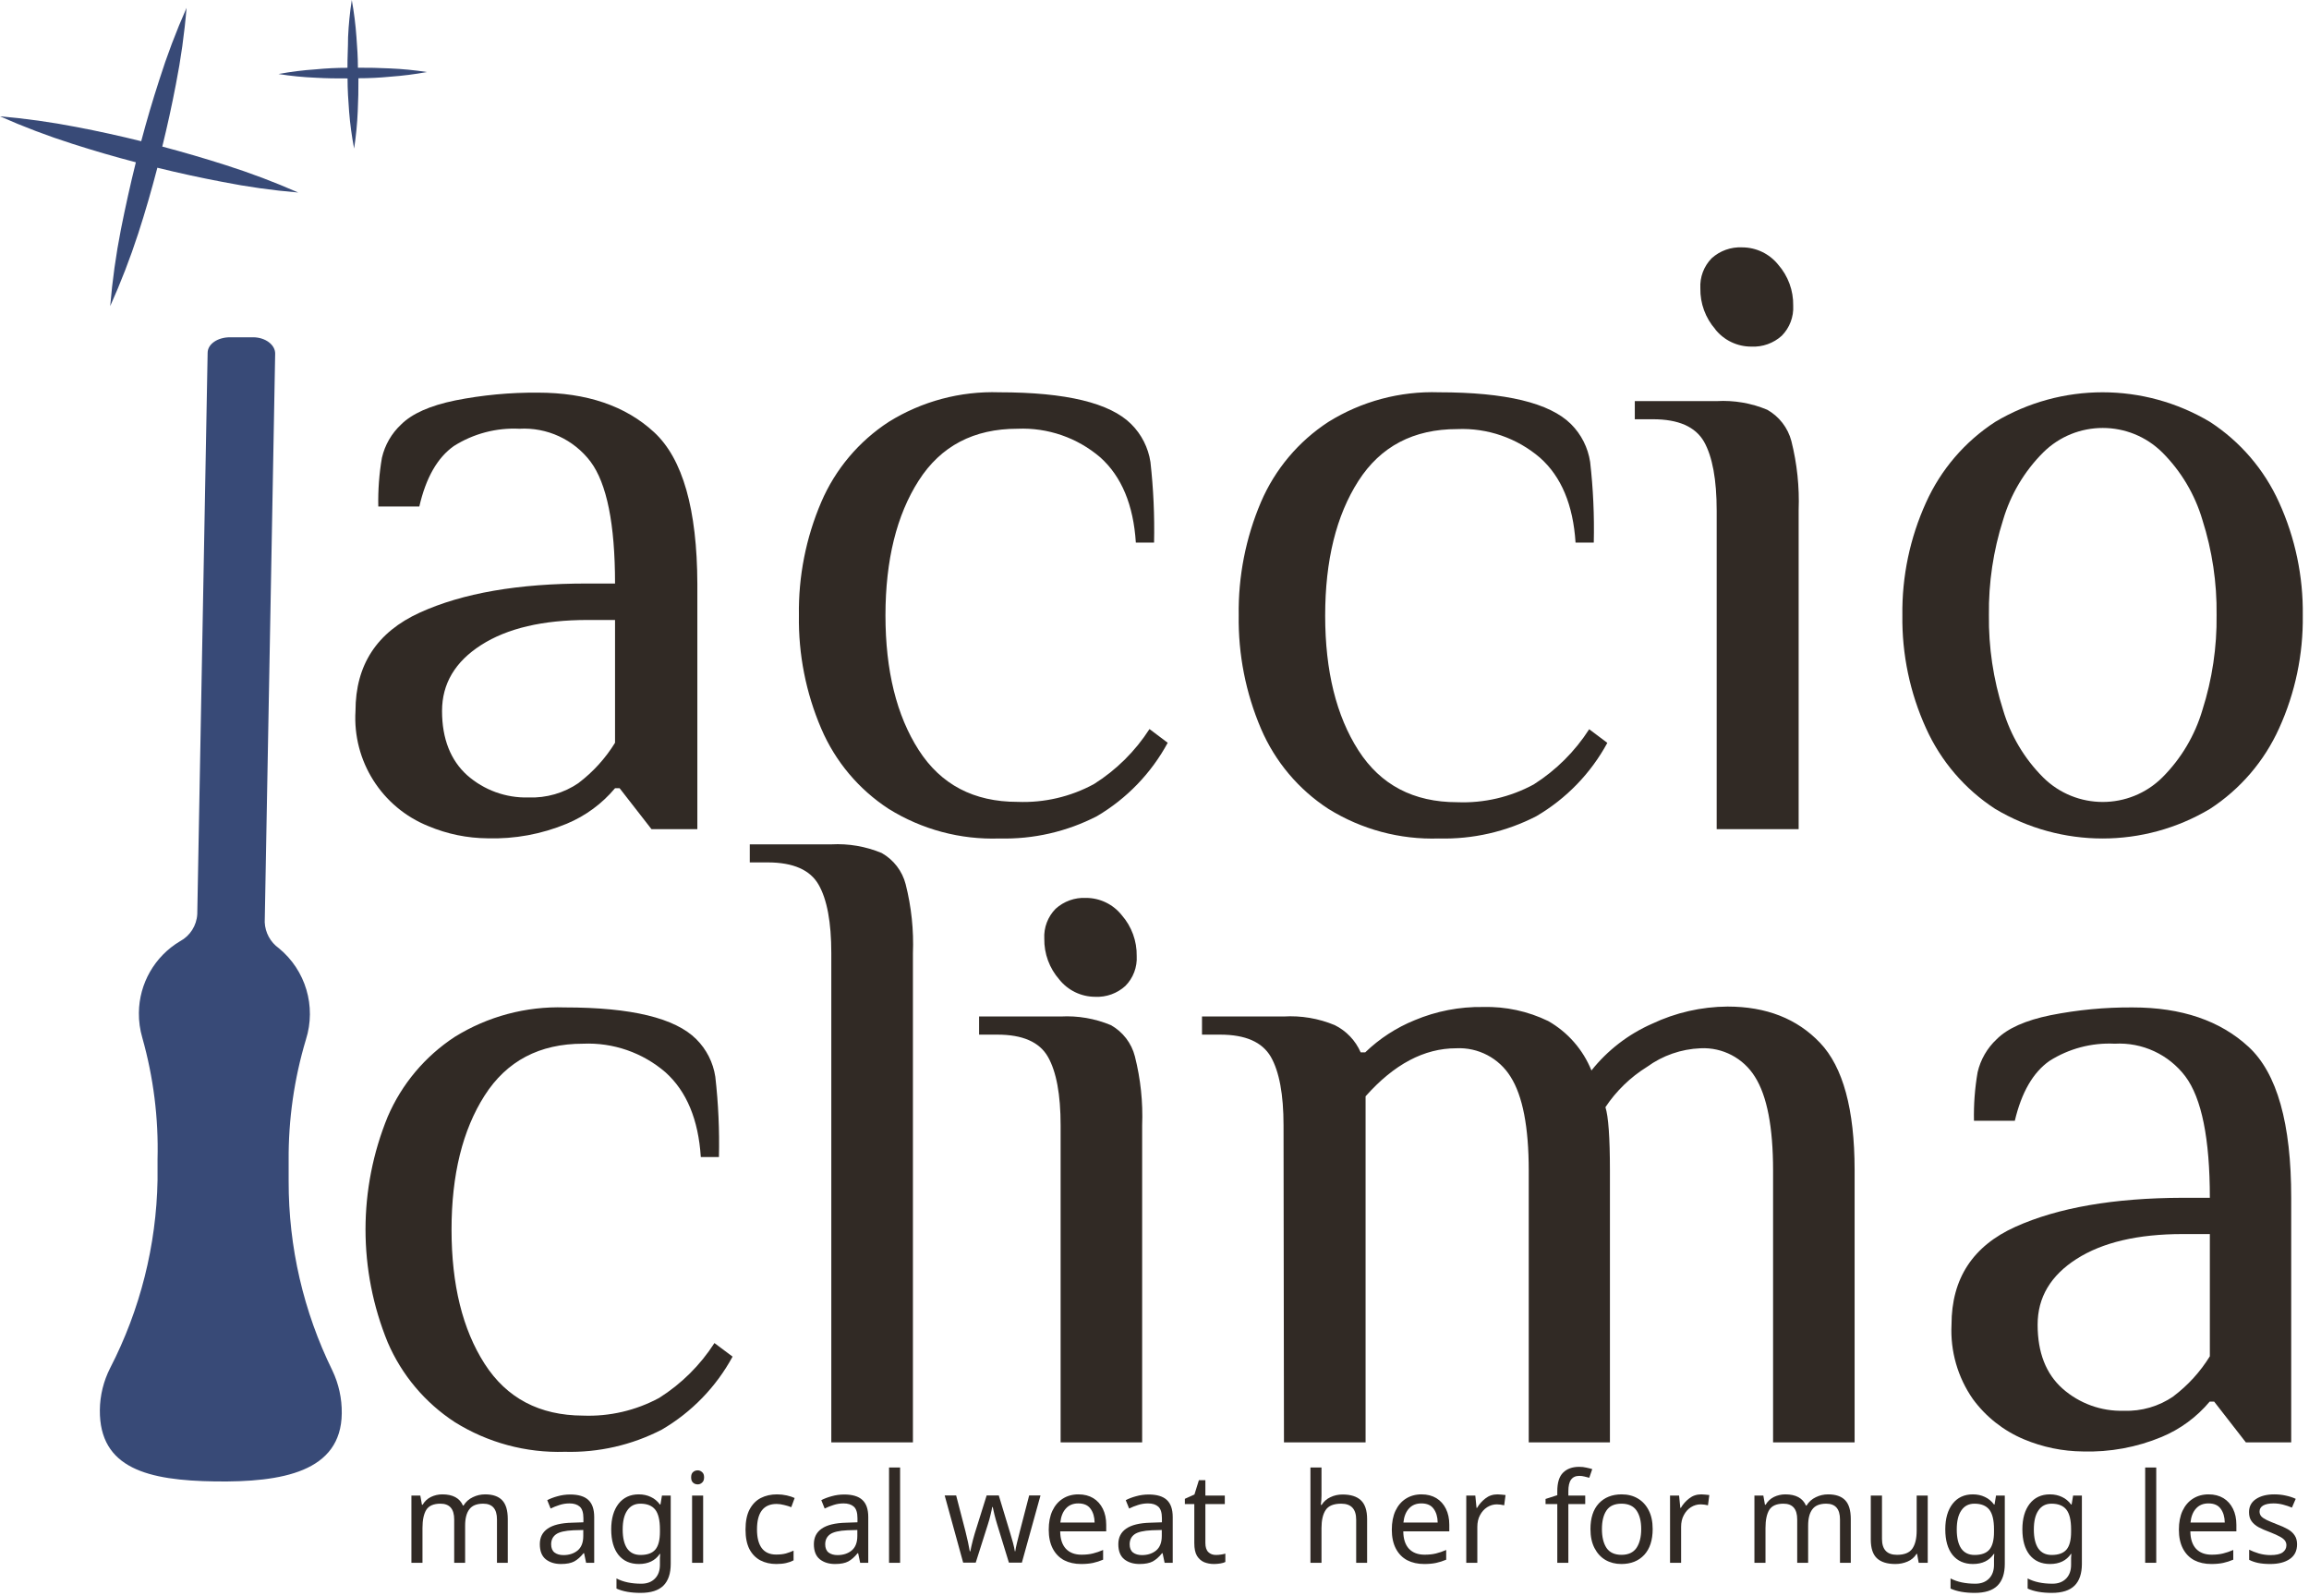
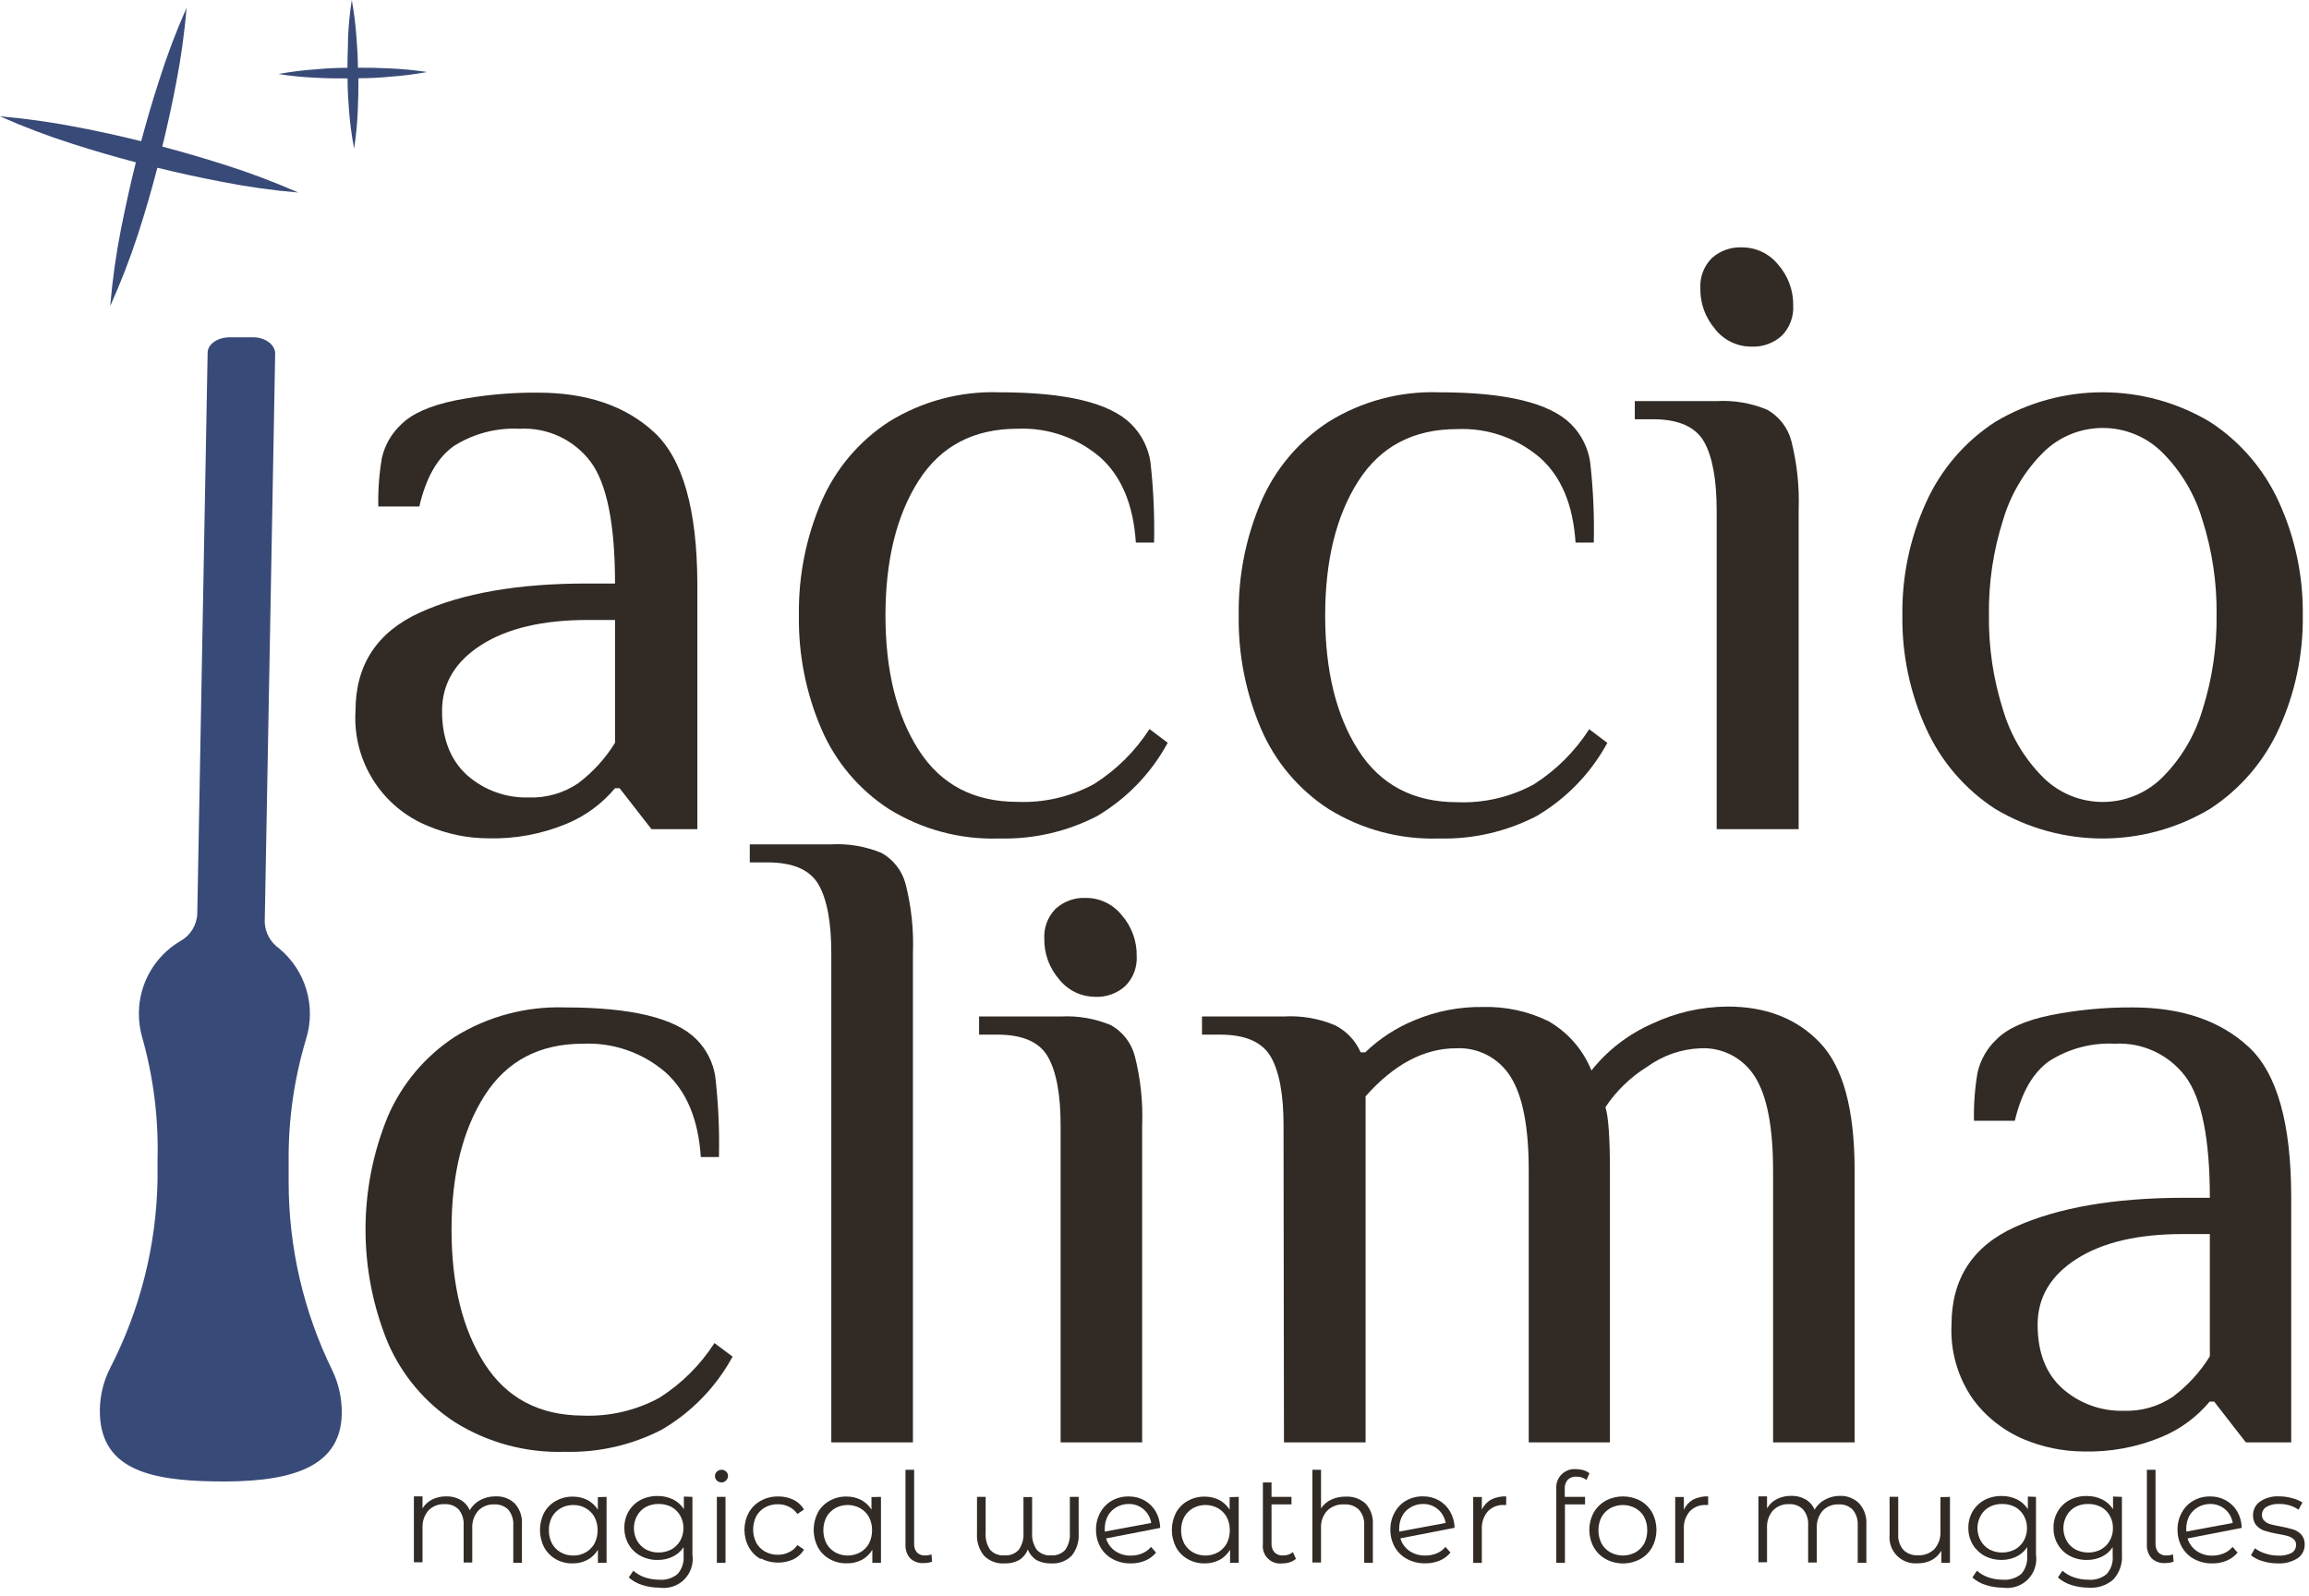
<svg xmlns="http://www.w3.org/2000/svg" id="Layer_1" data-name="Layer 1" viewBox="0 0 267.34 184.74">
  <path d="M49.6,95.65a13.49,13.49,0,0,1-8.44-13.33q0-8,7.44-11.39t19.45-3.37h3.16q0-10.33-2.85-14.13a9.65,9.65,0,0,0-8.22-3.79,13,13,0,0,0-7.59,2c-1.9,1.34-3.23,3.66-4,7H43.8A29.58,29.58,0,0,1,44.22,53a7.61,7.61,0,0,1,2.22-3.85q1.89-1.89,6.27-2.79a47.28,47.28,0,0,1,9.54-.9q8.53,0,13.49,4.59t5,17.55V96H75.43l-3.69-4.74h-.53a14.62,14.62,0,0,1-5.59,4.11,22.12,22.12,0,0,1-9.17,1.69A18,18,0,0,1,49.6,95.65Zm17.39-5A17.08,17.08,0,0,0,71.21,86V71.78H68.05q-7.81,0-12.34,2.9t-4.53,7.64c0,3.23,1,5.71,2.9,7.43a10.3,10.3,0,0,0,7.11,2.58A9.62,9.62,0,0,0,67,90.65Z" style="fill:#312a25" />
  <path d="M102.89,93.65a20.89,20.89,0,0,1-7.8-9.28A32,32,0,0,1,92.5,71.25a32.09,32.09,0,0,1,2.59-13.13,20.92,20.92,0,0,1,7.8-9.27,22.78,22.78,0,0,1,12.81-3.43q11.6,0,15.28,3.69a7.84,7.84,0,0,1,2.22,4.38,70.11,70.11,0,0,1,.42,9.33h-2.11q-.42-6.54-4.11-9.86a13.82,13.82,0,0,0-9.6-3.32q-7.59,0-11.43,6t-3.85,15.6q0,9.6,3.85,15.6t11.43,6a17.11,17.11,0,0,0,8.86-2.06,20.86,20.86,0,0,0,6.43-6.37L135.2,86A22.06,22.06,0,0,1,127,94.5a23.32,23.32,0,0,1-11.28,2.58A22.78,22.78,0,0,1,102.89,93.65Z" style="fill:#312a25" />
  <path d="M153.8,93.65a20.89,20.89,0,0,1-7.8-9.28,32.17,32.17,0,0,1-2.58-13.12A32.25,32.25,0,0,1,146,58.12a20.92,20.92,0,0,1,7.8-9.27,22.8,22.8,0,0,1,12.81-3.43q11.59,0,15.29,3.69a7.83,7.83,0,0,1,2.21,4.38,68.38,68.38,0,0,1,.42,9.33h-2.11Q182,56.28,178.31,53a13.81,13.81,0,0,0-9.59-3.32q-7.59,0-11.44,6t-3.85,15.6q0,9.6,3.85,15.6t11.44,6a17.14,17.14,0,0,0,8.86-2.06A21,21,0,0,0,184,84.43l2.1,1.58a22,22,0,0,1-8.22,8.49,23.26,23.26,0,0,1-11.28,2.58A22.8,22.8,0,0,1,153.8,93.65Z" style="fill:#312a25" />
  <path d="M198.76,59.13q0-5.39-1.47-8c-1-1.72-2.95-2.59-5.91-2.59h-2.1v-2.1h9.48a13.23,13.23,0,0,1,5.85,1,5.87,5.87,0,0,1,2.8,3.63,28.36,28.36,0,0,1,.84,8V96h-9.49Zm-.15-21a7,7,0,0,1-1.74-4.75,4.61,4.61,0,0,1,1.31-3.48,4.91,4.91,0,0,1,3.53-1.26,5.36,5.36,0,0,1,4.17,2,7,7,0,0,1,1.74,4.75,4.61,4.61,0,0,1-1.32,3.48,4.89,4.89,0,0,1-3.53,1.26A5.32,5.32,0,0,1,198.61,38.15Z" style="fill:#312a25" />
  <path d="M231,93.65a21.83,21.83,0,0,1-8-9.33,30.59,30.59,0,0,1-2.74-13.07A30.59,30.59,0,0,1,223,58.18a21.83,21.83,0,0,1,8-9.33,24.27,24.27,0,0,1,24.88,0,21.83,21.83,0,0,1,8,9.33,30.59,30.59,0,0,1,2.74,13.07,30.59,30.59,0,0,1-2.74,13.07,21.83,21.83,0,0,1-8,9.33,24.27,24.27,0,0,1-24.88,0ZM250.37,90a18.41,18.41,0,0,0,4.63-7.8,34.78,34.78,0,0,0,1.64-11,34.78,34.78,0,0,0-1.64-11,18.41,18.41,0,0,0-4.63-7.8,9.8,9.8,0,0,0-13.82,0,18.41,18.41,0,0,0-4.63,7.8,34.78,34.78,0,0,0-1.64,11,34.78,34.78,0,0,0,1.64,11,18.41,18.41,0,0,0,4.63,7.8,9.8,9.8,0,0,0,13.82,0Z" style="fill:#312a25" />
  <path d="M52.65,164.65a20.85,20.85,0,0,1-7.76-9.23,34.49,34.49,0,0,1,0-26.13,20.93,20.93,0,0,1,7.76-9.24,22.75,22.75,0,0,1,12.75-3.41q11.55,0,15.22,3.68a7.76,7.76,0,0,1,2.2,4.35,67.88,67.88,0,0,1,.42,9.29h-2.1q-.42-6.51-4.09-9.81a13.7,13.7,0,0,0-9.55-3.31q-7.56,0-11.39,6t-3.83,15.53q0,9.56,3.83,15.53t11.39,6a17.18,17.18,0,0,0,8.82-2.05,20.81,20.81,0,0,0,6.4-6.35l2.1,1.57a21.87,21.87,0,0,1-8.19,8.45,23.09,23.09,0,0,1-11.23,2.57A22.67,22.67,0,0,1,52.65,164.65Z" style="fill:#312a25" />
  <path d="M96.25,110.35q0-5.35-1.47-7.92t-5.87-2.58h-2.1V97.76h9.44a13.33,13.33,0,0,1,5.83,1,5.82,5.82,0,0,1,2.78,3.62,28.09,28.09,0,0,1,.84,8V167H96.25Z" style="fill:#312a25" />
  <path d="M122.8,130.29q0-5.35-1.47-7.93t-5.88-2.57h-2.09v-2.1h9.44a13.23,13.23,0,0,1,5.82,1,5.79,5.79,0,0,1,2.78,3.62,28.09,28.09,0,0,1,.84,8V167H122.8Zm-.16-16.89a7,7,0,0,1-1.73-4.72,4.58,4.58,0,0,1,1.31-3.46,4.88,4.88,0,0,1,3.52-1.26,5.29,5.29,0,0,1,4.14,2,7,7,0,0,1,1.73,4.73,4.56,4.56,0,0,1-1.31,3.46,4.84,4.84,0,0,1-3.51,1.26A5.33,5.33,0,0,1,122.64,113.4Z" style="fill:#312a25" />
  <path d="M148.61,130.29q0-5.35-1.47-7.93c-1-1.71-2.93-2.57-5.87-2.57h-2.1v-2.1h9.44a13.31,13.31,0,0,1,5.93,1,6.36,6.36,0,0,1,3,3.15h.53a18,18,0,0,1,5.72-3.72,19.63,19.63,0,0,1,7.92-1.53,16.28,16.28,0,0,1,7.55,1.63,11.57,11.57,0,0,1,5,5.72,18.48,18.48,0,0,1,7-5.4,20.77,20.77,0,0,1,8.76-2q6.72,0,10.71,4.2t4,14.69V167h-9.44V135.53q0-7.55-2.1-10.86a7,7,0,0,0-6.3-3.3,11.26,11.26,0,0,0-6.19,2.15,15.76,15.76,0,0,0-4.82,4.67c.34,1.05.52,3.5.52,7.34V167H177V135.53q0-7.55-2.1-10.86a7,7,0,0,0-6.3-3.3q-5.56,0-10.49,5.56V167h-9.45Z" style="fill:#312a25" />
  <path d="M234.35,166.65a14.08,14.08,0,0,1-5.93-4.67,13.86,13.86,0,0,1-2.47-8.61q0-8,7.4-11.33t19.36-3.36h3.15q0-10.27-2.84-14.06a9.58,9.58,0,0,0-8.18-3.78,12.89,12.89,0,0,0-7.56,2c-1.89,1.33-3.22,3.63-4,6.92h-4.73a29.23,29.23,0,0,1,.42-5.61,7.57,7.57,0,0,1,2.21-3.83q1.89-1.89,6.24-2.78a47,47,0,0,1,9.5-.9q8.49,0,13.43,4.57t4.93,17.47V167h-5.25l-3.67-4.72h-.52a14.55,14.55,0,0,1-5.56,4.09,22,22,0,0,1-9.13,1.68A18,18,0,0,1,234.35,166.65Zm17.31-5a16.93,16.93,0,0,0,4.2-4.62V142.88h-3.15q-7.77,0-12.28,2.88t-4.51,7.61q0,4.83,2.88,7.4a10.26,10.26,0,0,0,7.09,2.57A9.54,9.54,0,0,0,251.66,161.66Z" style="fill:#312a25" />
-   <text transform="translate(46.4 180.94)" style="font-size:14.512px;fill:#312a25;font-family:MontserratAlternates-Regular, Montserrat Alternates">
-     <tspan style="letter-spacing:0.002em">m</tspan>
-     <tspan x="15.43" y="0">agi</tspan>
-     <tspan x="39.12" y="0" style="letter-spacing:-0.009em">c</tspan>
-     <tspan x="47.16" y="0">al weat</tspan>
-     <tspan x="104.09" y="0" style="letter-spacing:0.002em">h</tspan>
-     <tspan x="113.95" y="0">er </tspan>
-     <tspan x="132.33" y="0" style="letter-spacing:-0.009em">f</tspan>
-     <tspan x="136.95" y="0">or mugg</tspan>
-     <tspan x="200.74" y="0" style="letter-spacing:-0.01em">l</tspan>
-     <tspan x="205.08" y="0" style="letter-spacing:0em">es</tspan>
-   </text>
+   <path d="M59.61,174.08a3.29,3.29,0,0,1,.82,2.43v4.43h-1v-4.32a2.61,2.61,0,0,0-.57-1.82,2.12,2.12,0,0,0-1.62-.62,2.42,2.42,0,0,0-1.87.73,2.84,2.84,0,0,0-.69,2v4h-1v-4.32a2.61,2.61,0,0,0-.57-1.82,2.11,2.11,0,0,0-1.63-.62,2.43,2.43,0,0,0-1.87.73,2.84,2.84,0,0,0-.69,2v4h-1v-7.63h1v1.39A2.77,2.77,0,0,1,50,173.63a3.6,3.6,0,0,1,1.67-.38,3.17,3.17,0,0,1,1.66.41,2.54,2.54,0,0,1,1.06,1.2,2.93,2.93,0,0,1,1.21-1.18,3.66,3.66,0,0,1,1.8-.43A3,3,0,0,1,59.61,174.08Z" style="fill:#312a25" />
+   <path d="M70.23,173.31v7.63h-1v-1.51A3.17,3.17,0,0,1,68,180.61a3.58,3.58,0,0,1-1.72.4,3.86,3.86,0,0,1-1.94-.49A3.56,3.56,0,0,1,63,179.14a4.39,4.39,0,0,1,0-4,3.47,3.47,0,0,1,1.37-1.37,3.86,3.86,0,0,1,1.94-.49,3.71,3.71,0,0,1,1.68.38,3.17,3.17,0,0,1,1.23,1.13v-1.45Zm-2.41,6.42a2.71,2.71,0,0,0,1-1,3.21,3.21,0,0,0,.37-1.56,3.17,3.17,0,0,0-.37-1.55,2.71,2.71,0,0,0-1-1,2.81,2.81,0,0,0-1.44-.37,2.86,2.86,0,0,0-1.46.37,2.62,2.62,0,0,0-1,1,3.17,3.17,0,0,0-.37,1.55,3.21,3.21,0,0,0,.37,1.56,2.62,2.62,0,0,0,1,1,2.86,2.86,0,0,0,1.46.37A2.81,2.81,0,0,0,67.82,179.73Z" style="fill:#312a25" />
+   <path d="M80.17,173.31V180a3.36,3.36,0,0,1-3.82,3.82,6.61,6.61,0,0,1-2-.31,4.21,4.21,0,0,1-1.55-.87l.53-.78a3.9,3.9,0,0,0,1.34.77,5.11,5.11,0,0,0,1.66.27,2.91,2.91,0,0,0,2.13-.67,2.83,2.83,0,0,0,.69-2.1v-1a3.12,3.12,0,0,1-1.26,1.1,3.91,3.91,0,0,1-1.72.38,4.07,4.07,0,0,1-2-.47,3.51,3.51,0,0,1-1.38-1.32,3.77,3.77,0,0,1-.5-1.92,3.71,3.71,0,0,1,.5-1.92,3.45,3.45,0,0,1,1.37-1.31,4.11,4.11,0,0,1,2-.46,3.92,3.92,0,0,1,1.76.39,3.19,3.19,0,0,1,1.26,1.13v-1.46Zm-2.41,6.07a2.68,2.68,0,0,0,1-1,2.92,2.92,0,0,0,.37-1.45,2.87,2.87,0,0,0-.37-1.45,2.68,2.68,0,0,0-1-1,3.19,3.19,0,0,0-1.5-.35,3.06,3.06,0,0,0-1.49.35,2.62,2.62,0,0,0-1,1,3,3,0,0,0,0,2.91,2.72,2.72,0,0,0,1,1,3.07,3.07,0,0,0,1.49.36A3.14,3.14,0,0,0,77.76,179.38Z" style="fill:#312a25" />
+   <path d="M83,171.42a.69.69,0,0,1-.22-.52.7.7,0,0,1,.22-.51.74.74,0,0,1,.54-.22.72.72,0,0,1,.53.21.66.66,0,0,1,.22.5.76.76,0,0,1-1.29.54Zm0,1.89h1v7.63h-1Z" style="fill:#312a25" />
+   <path d="M88.1,180.52a3.47,3.47,0,0,1-1.4-1.39,4.2,4.2,0,0,1,0-4,3.51,3.51,0,0,1,1.4-1.38,4.08,4.08,0,0,1,2-.49,4,4,0,0,1,1.76.38,2.92,2.92,0,0,1,1.23,1.13l-.77.52a2.38,2.38,0,0,0-1-.85,2.77,2.77,0,0,0-1.26-.28,3,3,0,0,0-1.49.37,2.67,2.67,0,0,0-1,1,3.45,3.45,0,0,0,0,3.11,2.67,2.67,0,0,0,1,1,3,3,0,0,0,1.49.37,2.77,2.77,0,0,0,1.26-.28,2.28,2.28,0,0,0,1-.84l.77.52a2.92,2.92,0,0,1-1.23,1.13,4.34,4.34,0,0,1-3.78-.11Z" style="fill:#312a25" />
+   <path d="M102,173.31v7.63h-1v-1.51a3.17,3.17,0,0,1-1.23,1.18A3.61,3.61,0,0,1,98,181a3.83,3.83,0,0,1-1.94-.49,3.5,3.5,0,0,1-1.37-1.38,4.39,4.39,0,0,1,0-4,3.41,3.41,0,0,1,1.37-1.37,3.83,3.83,0,0,1,1.94-.49,3.71,3.71,0,0,1,1.68.38,3.21,3.21,0,0,1,1.22,1.13v-1.45Zm-2.4,6.42a2.71,2.71,0,0,0,1-1,3.33,3.33,0,0,0,.37-1.56,3.29,3.29,0,0,0-.37-1.55,2.71,2.71,0,0,0-1-1,3,3,0,0,0-2.9,0,2.71,2.71,0,0,0-1,1,3.29,3.29,0,0,0-.37,1.55,3.33,3.33,0,0,0,.37,1.56,2.71,2.71,0,0,0,1,1,3,3,0,0,0,2.9,0Z" style="fill:#312a25" />
+   <path d="M105.39,180.43a2.22,2.22,0,0,1-.55-1.61v-8.65h1v8.56a1.5,1.5,0,0,0,.31,1,1.24,1.24,0,0,0,1,.36,1.82,1.82,0,0,0,.7-.13l.07.85a2.68,2.68,0,0,1-.93.16A2.11,2.11,0,0,1,105.39,180.43Z" style="fill:#312a25" />
+   <path d="M124.89,173.31v4.22a3.72,3.72,0,0,1-.81,2.59,3.06,3.06,0,0,1-2.4.89,3.41,3.41,0,0,1-1.67-.38,2.5,2.5,0,0,1-1-1.23,2.56,2.56,0,0,1-1,1.22,3.31,3.31,0,0,1-1.68.39,3.06,3.06,0,0,1-2.4-.89,3.72,3.72,0,0,1-.81-2.59v-4.22h1v4.13a3.15,3.15,0,0,0,.52,2,2,2,0,0,0,1.66.64,2,2,0,0,0,1.66-.65,3.13,3.13,0,0,0,.54-2v-4.1h1v4.1a3.13,3.13,0,0,0,.54,2,2,2,0,0,0,1.67.65,2,2,0,0,0,1.63-.64,3.15,3.15,0,0,0,.53-2v-4.13Z" style="fill:#312a25" />
+   <path d="M132.27,179.84a2.58,2.58,0,0,0,1-.74l.58.66a3.17,3.17,0,0,1-1.26.93,4.11,4.11,0,0,1-1.67.32,4.22,4.22,0,0,1-2.09-.5,3.56,3.56,0,0,1-1.42-1.38,4,4,0,0,1-.51-2,4,4,0,0,1,.49-2,3.49,3.49,0,0,1,1.34-1.38,3.82,3.82,0,0,1,1.95-.49,3.66,3.66,0,0,1,1.83.46,3.52,3.52,0,0,1,1.31,1.29,4,4,0,0,1,.51,1.89l-6.27,1.22a2.73,2.73,0,0,0,1.06,1.46,3.1,3.1,0,0,0,1.82.53A3.33,3.33,0,0,0,132.27,179.84Zm-3-5.34a2.61,2.61,0,0,0-1,1,3.09,3.09,0,0,0-.36,1.51,2.21,2.21,0,0,0,0,.32l5.38-1a2.64,2.64,0,0,0-.88-1.58,2.59,2.59,0,0,0-1.74-.62A2.82,2.82,0,0,0,129.27,174.5Z" style="fill:#312a25" />
+   <path d="M143.42,173.31v7.63h-1v-1.51a3.17,3.17,0,0,1-1.23,1.18,3.61,3.61,0,0,1-1.72.4,3.83,3.83,0,0,1-1.94-.49,3.5,3.5,0,0,1-1.37-1.38,4.39,4.39,0,0,1,0-4,3.41,3.41,0,0,1,1.37-1.37,3.83,3.83,0,0,1,1.94-.49,3.71,3.71,0,0,1,1.68.38,3.21,3.21,0,0,1,1.22,1.13v-1.45Zm-2.4,6.42a2.71,2.71,0,0,0,1-1,3.33,3.33,0,0,0,.37-1.56,3.29,3.29,0,0,0-.37-1.55,2.71,2.71,0,0,0-1-1,3,3,0,0,0-2.9,0,2.71,2.71,0,0,0-1,1,3.29,3.29,0,0,0-.37,1.55,3.33,3.33,0,0,0,.37,1.56,2.71,2.71,0,0,0,1,1,3,3,0,0,0,2.9,0Z" style="fill:#312a25" />
+   <path d="M150.05,180.48a2.12,2.12,0,0,1-.71.4,2.84,2.84,0,0,1-.88.13,2,2,0,0,1-2.24-2.22v-7.15h1v1.67h2.31v.87h-2.31v4.55a1.42,1.42,0,0,0,.34,1,1.25,1.25,0,0,0,1,.36,1.63,1.63,0,0,0,1.13-.39Z" style="fill:#312a25" />
+   <path d="M158.1,174.08a3.25,3.25,0,0,1,.85,2.43v4.43h-1v-4.32a2.53,2.53,0,0,0-.6-1.82,2.23,2.23,0,0,0-1.69-.62,2.61,2.61,0,0,0-2,.73,2.76,2.76,0,0,0-.71,2v4h-1V170.17h1v4.47a2.77,2.77,0,0,1,1.16-1,3.82,3.82,0,0,1,1.69-.36A3.16,3.16,0,0,1,158.1,174.08Z" style="fill:#312a25" />
+   <path d="M166.36,179.84a2.58,2.58,0,0,0,1-.74l.58.66a3.24,3.24,0,0,1-1.26.93A4.11,4.11,0,0,1,165,181a4.22,4.22,0,0,1-2.09-.5,3.56,3.56,0,0,1-1.42-1.38,4,4,0,0,1-.51-2,4,4,0,0,1,.49-2,3.49,3.49,0,0,1,1.34-1.38,3.81,3.81,0,0,1,1.94-.49,3.67,3.67,0,0,1,1.84.46,3.43,3.43,0,0,1,1.3,1.29,3.87,3.87,0,0,1,.52,1.89l-6.27,1.22a2.66,2.66,0,0,0,1.05,1.46,3.15,3.15,0,0,0,1.82.53A3.34,3.34,0,0,0,166.36,179.84Zm-3-5.34a2.52,2.52,0,0,0-1,1,3.09,3.09,0,0,0-.36,1.51,2.21,2.21,0,0,0,0,.32l5.38-1a2.65,2.65,0,0,0-.89-1.58,2.56,2.56,0,0,0-1.74-.62A2.85,2.85,0,0,0,163.35,174.5Z" style="fill:#312a25" />
+   <path d="M172.61,173.64a3.69,3.69,0,0,1,1.78-.39v1h-.25a2.4,2.4,0,0,0-1.88.74,2.91,2.91,0,0,0-.69,2.07v3.89h-1v-7.63h1v1.49A2.48,2.48,0,0,1,172.61,173.64Z" style="fill:#312a25" />
+   <path d="M181.51,171.33a1.52,1.52,0,0,0-.34,1.08v.9h2.35v.87h-2.33v6.76h-1v-8.58a2.11,2.11,0,0,1,2.31-2.26,2.94,2.94,0,0,1,.84.12,2.05,2.05,0,0,1,.69.36l-.35.77a1.72,1.72,0,0,0-1.14-.38A1.3,1.3,0,0,0,181.51,171.33Z" style="fill:#312a25" />
+   <path d="M185.91,180.51a3.61,3.61,0,0,1-1.39-1.38,4.2,4.2,0,0,1,0-4,3.61,3.61,0,0,1,1.39-1.38,4.29,4.29,0,0,1,4,0,3.52,3.52,0,0,1,1.38,1.38,4.27,4.27,0,0,1,0,4,3.52,3.52,0,0,1-1.38,1.38,4.21,4.21,0,0,1-4,0Zm3.45-.78a2.69,2.69,0,0,0,1-1,3.32,3.32,0,0,0,.36-1.56,3.28,3.28,0,0,0-.36-1.55,2.69,2.69,0,0,0-1-1,3.07,3.07,0,0,0-2.92,0,2.71,2.71,0,0,0-1,1,3.29,3.29,0,0,0-.37,1.55,3.33,3.33,0,0,0,.37,1.56,2.71,2.71,0,0,0,1,1,3.07,3.07,0,0,0,2.92,0Z" style="fill:#312a25" />
+   <path d="M196,173.64a3.65,3.65,0,0,1,1.77-.39v1h-.24a2.41,2.41,0,0,0-1.89.74,2.9,2.9,0,0,0-.68,2.07v3.89h-1v-7.63h1v1.49A2.56,2.56,0,0,1,196,173.64Z" style="fill:#312a25" />
+   <path d="M215.27,174.08a3.29,3.29,0,0,1,.82,2.43v4.43h-1v-4.32a2.61,2.61,0,0,0-.57-1.82,2.1,2.1,0,0,0-1.62-.62,2.43,2.43,0,0,0-1.87.73,2.88,2.88,0,0,0-.68,2v4h-1v-4.32a2.57,2.57,0,0,0-.58-1.82,2.11,2.11,0,0,0-1.63-.62,2.43,2.43,0,0,0-1.86.73,2.84,2.84,0,0,0-.69,2v4h-1v-7.63h1v1.39a2.71,2.71,0,0,1,1.13-1.07,3.58,3.58,0,0,1,1.67-.38,3.2,3.2,0,0,1,1.66.41,2.47,2.47,0,0,1,1.05,1.2,2.93,2.93,0,0,1,1.21-1.18,3.7,3.7,0,0,1,1.81-.43A3,3,0,0,1,215.27,174.08Z" style="fill:#312a25" />
+   <path d="M225.77,173.31v7.63h-1v-1.39a2.91,2.91,0,0,1-1.12,1.08A3.44,3.44,0,0,1,222,181a3,3,0,0,1-3.22-3.28v-4.42h1v4.32a2.55,2.55,0,0,0,.6,1.83,2.21,2.21,0,0,0,1.7.62,2.5,2.5,0,0,0,1.9-.73,2.86,2.86,0,0,0,.69-2v-4Z" style="fill:#312a25" />
+   <path d="M235.73,173.31V180a3.36,3.36,0,0,1-3.82,3.82,6.7,6.7,0,0,1-2-.31,4.09,4.09,0,0,1-1.54-.87l.52-.78a4,4,0,0,0,1.34.77,5.11,5.11,0,0,0,1.66.27,3,3,0,0,0,2.14-.67,2.87,2.87,0,0,0,.68-2.1v-1a3.12,3.12,0,0,1-1.26,1.1,3.91,3.91,0,0,1-1.72.38,4.13,4.13,0,0,1-1.95-.47,3.65,3.65,0,0,1-1.38-1.32,3.77,3.77,0,0,1-.5-1.92,3.71,3.71,0,0,1,.5-1.92,3.52,3.52,0,0,1,1.37-1.31,4.11,4.11,0,0,1,2-.46,3.89,3.89,0,0,1,1.76.39,3.19,3.19,0,0,1,1.26,1.13v-1.46Zm-2.41,6.07a2.68,2.68,0,0,0,1-1,2.92,2.92,0,0,0,.37-1.45,2.87,2.87,0,0,0-.37-1.45,2.65,2.65,0,0,0-1-1,3.19,3.19,0,0,0-1.5-.35,3,3,0,0,0-1.49.35,2.5,2.5,0,0,0-1,1,3,3,0,0,0,0,2.91,2.59,2.59,0,0,0,1,1,3,3,0,0,0,1.49.36A3.1,3.1,0,0,0,233.32,179.38Z" style="fill:#312a25" />
+   <path d="M245.68,173.31V180a3.85,3.85,0,0,1-1,2.88,3.9,3.9,0,0,1-2.86.94,6.61,6.61,0,0,1-2-.31,4.13,4.13,0,0,1-1.55-.87l.52-.78a4,4,0,0,0,1.35.77,5.07,5.07,0,0,0,1.66.27,2.91,2.91,0,0,0,2.13-.67,2.82,2.82,0,0,0,.68-2.1v-1a3.09,3.09,0,0,1-1.25,1.1,3.91,3.91,0,0,1-1.72.38,4.07,4.07,0,0,1-2-.47,3.51,3.51,0,0,1-1.38-1.32,3.67,3.67,0,0,1-.5-1.92,3.62,3.62,0,0,1,.5-1.92,3.45,3.45,0,0,1,1.37-1.31,4.08,4.08,0,0,1,2-.46,3.85,3.85,0,0,1,1.75.39,3.15,3.15,0,0,1,1.27,1.13v-1.46Zm-2.41,6.07a2.55,2.55,0,0,0,1-1,2.82,2.82,0,0,0,.37-1.45,2.77,2.77,0,0,0-.37-1.45,2.59,2.59,0,0,0-1-1,3.19,3.19,0,0,0-1.5-.35,3.06,3.06,0,0,0-1.49.35,2.56,2.56,0,0,0-1,1,3,3,0,0,0,0,2.91,2.65,2.65,0,0,0,1,1,3.26,3.26,0,0,0,3,0Z" style="fill:#312a25" />
+   <path d="M249.13,180.43a2.22,2.22,0,0,1-.56-1.61v-8.65h1v8.56a1.5,1.5,0,0,0,.32,1,1.21,1.21,0,0,0,1,.36,1.86,1.86,0,0,0,.7-.13l.07.85a2.68,2.68,0,0,1-.93.16A2.08,2.08,0,0,1,249.13,180.43Z" style="fill:#312a25" />
+   <path d="M257.49,179.84a2.58,2.58,0,0,0,1-.74l.58.66a3.17,3.17,0,0,1-1.26.93,4.11,4.11,0,0,1-1.67.32,4.22,4.22,0,0,1-2.09-.5,3.56,3.56,0,0,1-1.42-1.38,4,4,0,0,1-.51-2,4,4,0,0,1,.49-2,3.49,3.49,0,0,1,1.34-1.38,3.82,3.82,0,0,1,1.95-.49,3.66,3.66,0,0,1,1.83.46,3.52,3.52,0,0,1,1.31,1.29,4,4,0,0,1,.51,1.89l-6.27,1.22a2.73,2.73,0,0,0,1.06,1.46,3.1,3.1,0,0,0,1.82.53A3.33,3.33,0,0,0,257.49,179.84Zm-3-5.34a2.61,2.61,0,0,0-1,1,3.09,3.09,0,0,0-.36,1.51,2.21,2.21,0,0,0,0,.32l5.38-1a2.64,2.64,0,0,0-.88-1.58,2.59,2.59,0,0,0-1.74-.62A2.82,2.82,0,0,0,254.49,174.5Z" style="fill:#312a25" />
+   <path d="M261.94,180.74a3.7,3.7,0,0,1-1.32-.67l.46-.81a3.92,3.92,0,0,0,1.21.61,4.73,4.73,0,0,0,1.51.24,3,3,0,0,0,1.54-.32,1.05,1.05,0,0,0,.5-.92.81.81,0,0,0-.27-.66,1.74,1.74,0,0,0-.7-.37,10.83,10.83,0,0,0-1.12-.24,11.52,11.52,0,0,1-1.49-.35,2.22,2.22,0,0,1-1-.62,1.74,1.74,0,0,1-.4-1.2,1.89,1.89,0,0,1,.8-1.57,3.55,3.55,0,0,1,2.22-.61,5.38,5.38,0,0,1,1.48.2,4.19,4.19,0,0,1,1.22.51l-.45.83a3.83,3.83,0,0,0-2.25-.66,2.64,2.64,0,0,0-1.49.35,1.08,1.08,0,0,0-.5.92.88.88,0,0,0,.29.69,1.6,1.6,0,0,0,.7.39c.28.08.67.16,1.16.25a13.52,13.52,0,0,1,1.47.35,2.21,2.21,0,0,1,.94.59,1.67,1.67,0,0,1,.39,1.17,1.85,1.85,0,0,1-.83,1.58,3.93,3.93,0,0,1-2.32.59A5.86,5.86,0,0,1,261.94,180.74Z" style="fill:#312a25" />
  <path d="M38.48,158.67a49.46,49.46,0,0,1-5.06-21.9l0-2.41a47.52,47.52,0,0,1,2-14,9.83,9.83,0,0,0-3.14-10.58,3.9,3.9,0,0,1-1.63-3l1.21-65.85c0-1-1.11-1.86-2.52-1.88l-2.71,0c-1.41,0-2.58.77-2.59,1.79l-1.2,65a3.8,3.8,0,0,1-2,3.14,9.75,9.75,0,0,0-4.76,8.29,9.85,9.85,0,0,0,.4,2.89,47.27,47.27,0,0,1,1.76,14.06l0,2.41a49.43,49.43,0,0,1-5.48,21.75,11,11,0,0,0-1.2,4.87c-.06,6.79,5.61,8.16,13.34,8.27s14.6-1.09,14.67-7.88A11.2,11.2,0,0,0,38.48,158.67Z" style="fill:#384a77" />
  <path d="M34.53,22.29a84.31,84.31,0,0,0-8.39-3.17c-2.43-.78-4.88-1.49-7.35-2.15q.88-3.57,1.57-7.18A79.37,79.37,0,0,0,21.6.91a80.31,80.31,0,0,0-3.17,8.38q-1.14,3.51-2.08,7.06-3.71-.92-7.47-1.64A84.3,84.3,0,0,0,0,13.47a82.71,82.71,0,0,0,8.38,3.18q3.64,1.17,7.35,2.14C15.09,21.36,14.51,24,14,26.56a81.42,81.42,0,0,0-1.24,8.88A84.31,84.31,0,0,0,16,27.05c.82-2.52,1.55-5.07,2.22-7.63,2.48.61,5,1.16,7.48,1.63A79,79,0,0,0,34.53,22.29Z" style="fill:#384a77" />
  <path d="M49.44,8.34a39.1,39.1,0,0,0-4.3-.42c-1.24-.06-2.47-.09-3.7-.08,0-1.18-.08-2.36-.17-3.55A39.29,39.29,0,0,0,40.73,0a39.31,39.31,0,0,0-.43,4.31c0,1.18-.08,2.36-.07,3.54q-1.84,0-3.69.18a36.88,36.88,0,0,0-4.3.54A37,37,0,0,0,36.55,9c1.23.07,2.46.09,3.69.08,0,1.28.08,2.56.18,3.84A39.29,39.29,0,0,0,41,17.2a39.28,39.28,0,0,0,.42-4.31c.06-1.28.09-2.56.08-3.83q1.84,0,3.69-.18A39.29,39.29,0,0,0,49.44,8.34Z" style="fill:#384a77" />
</svg>
